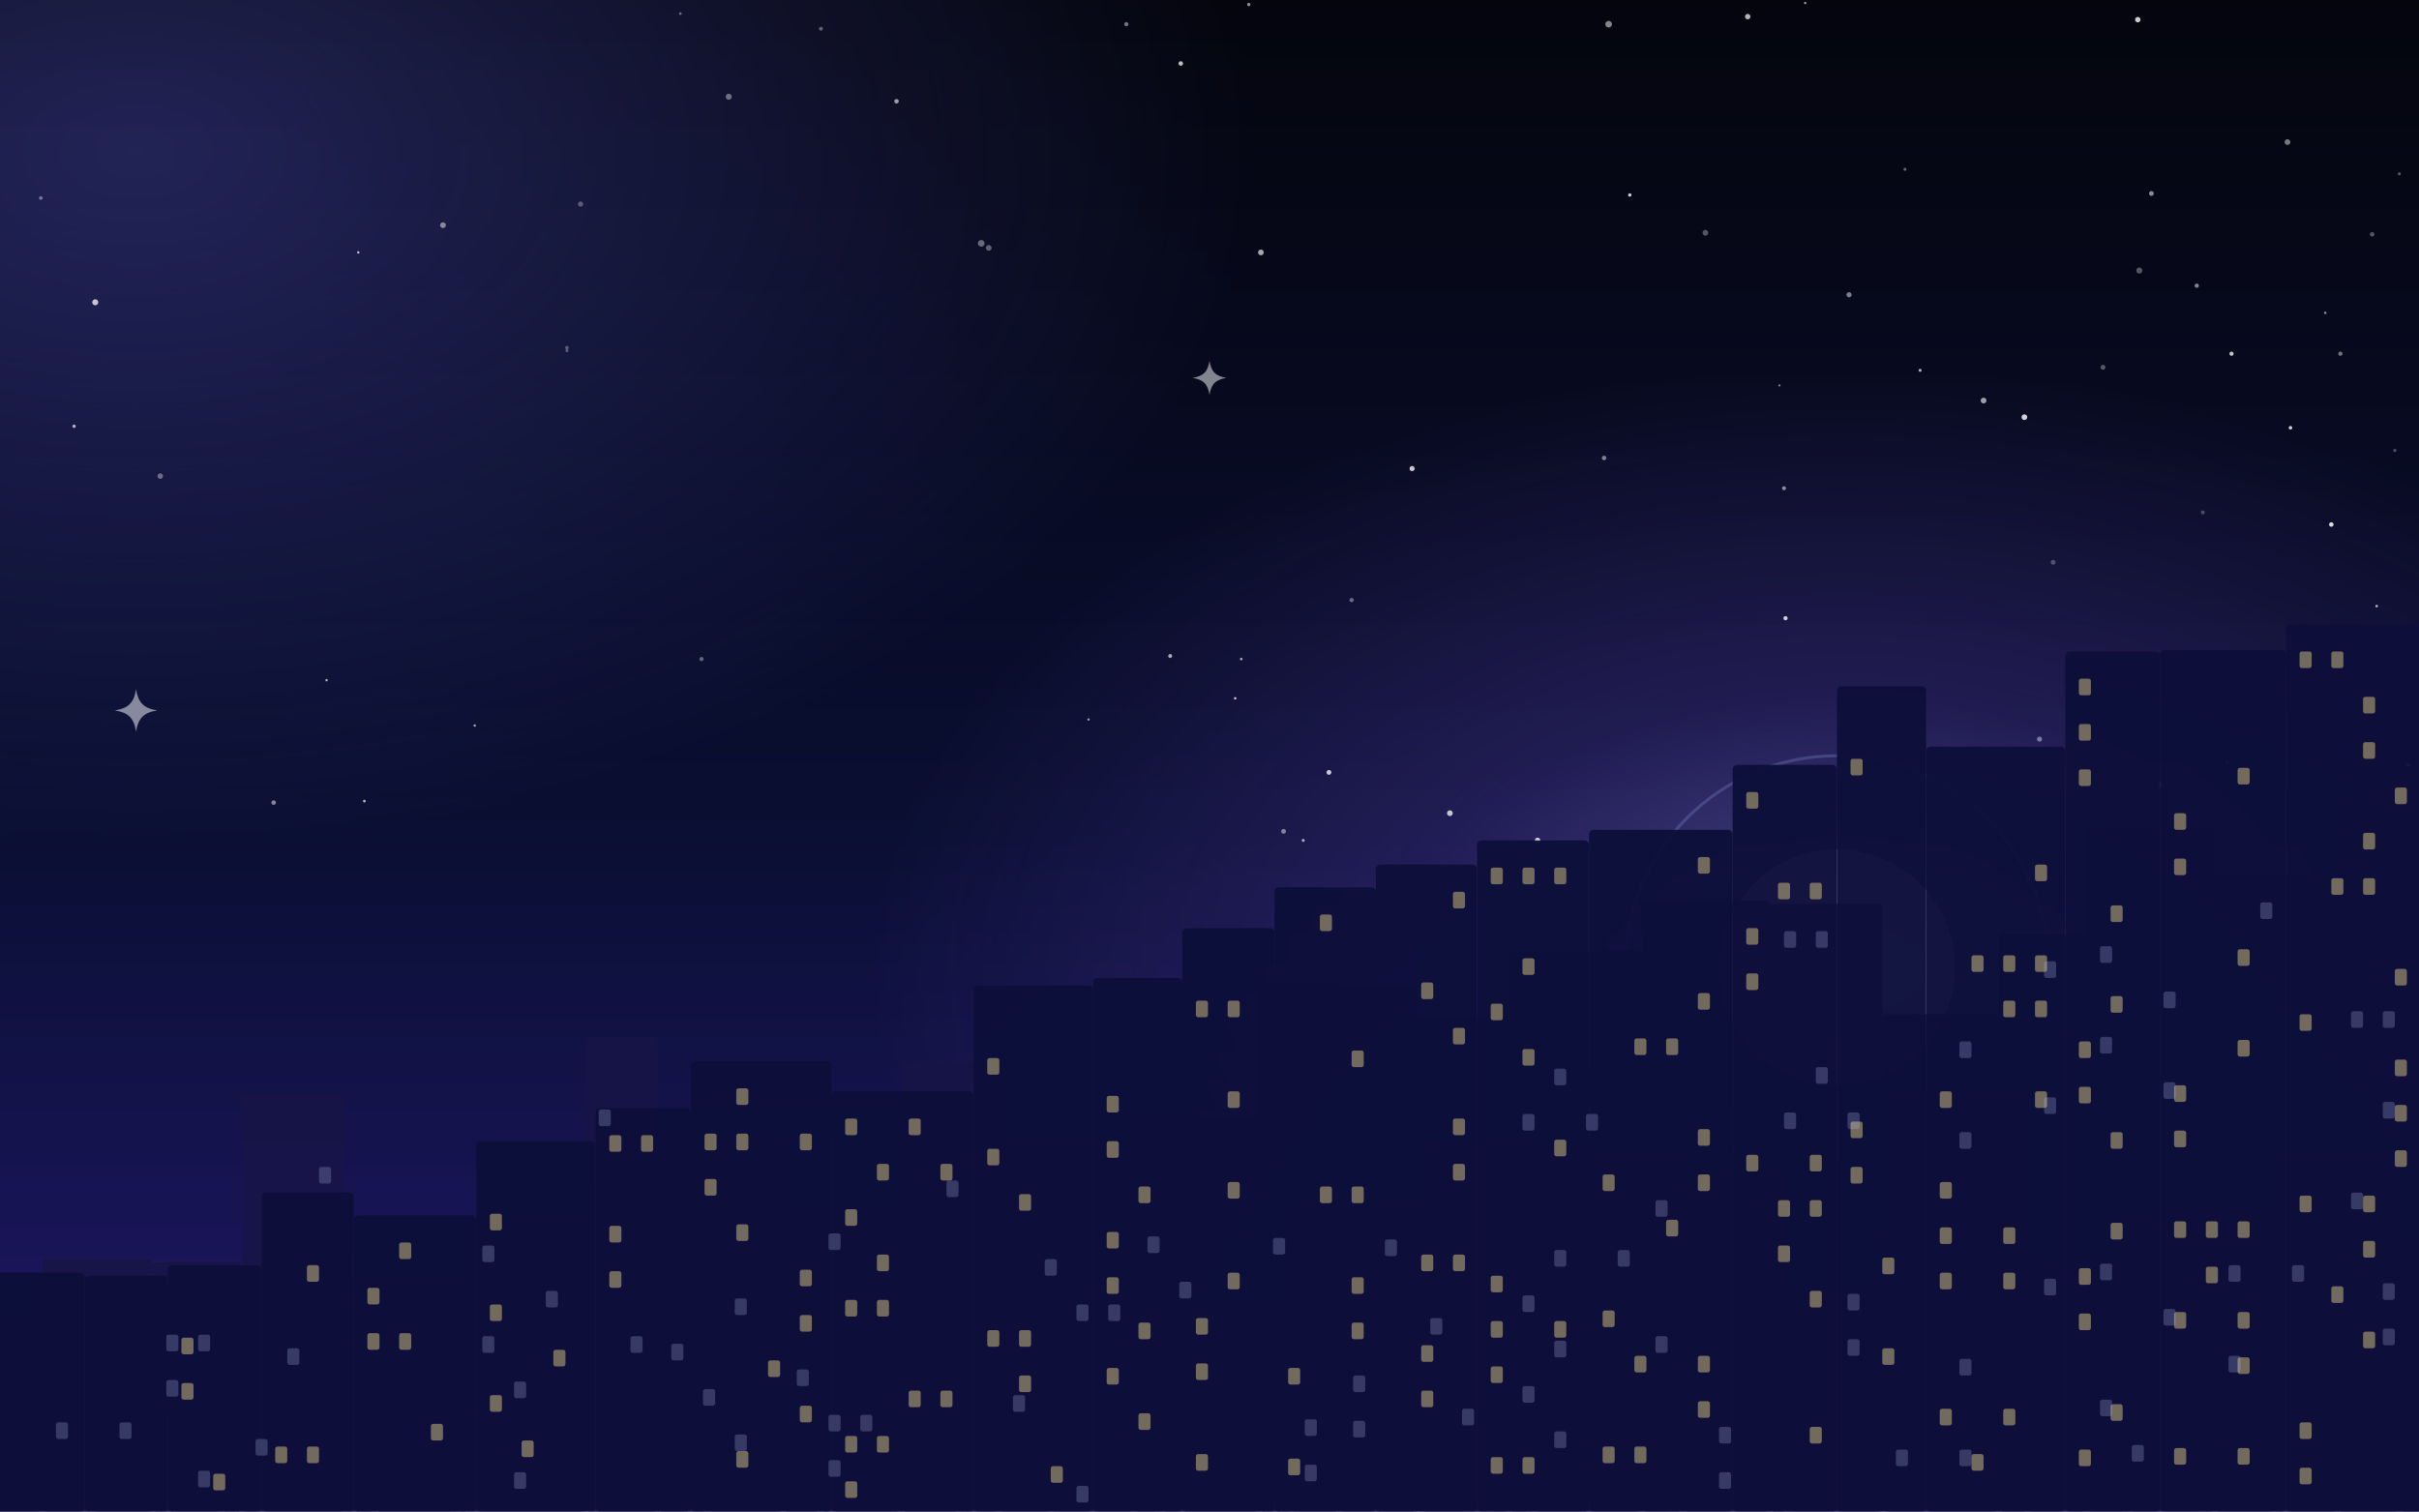
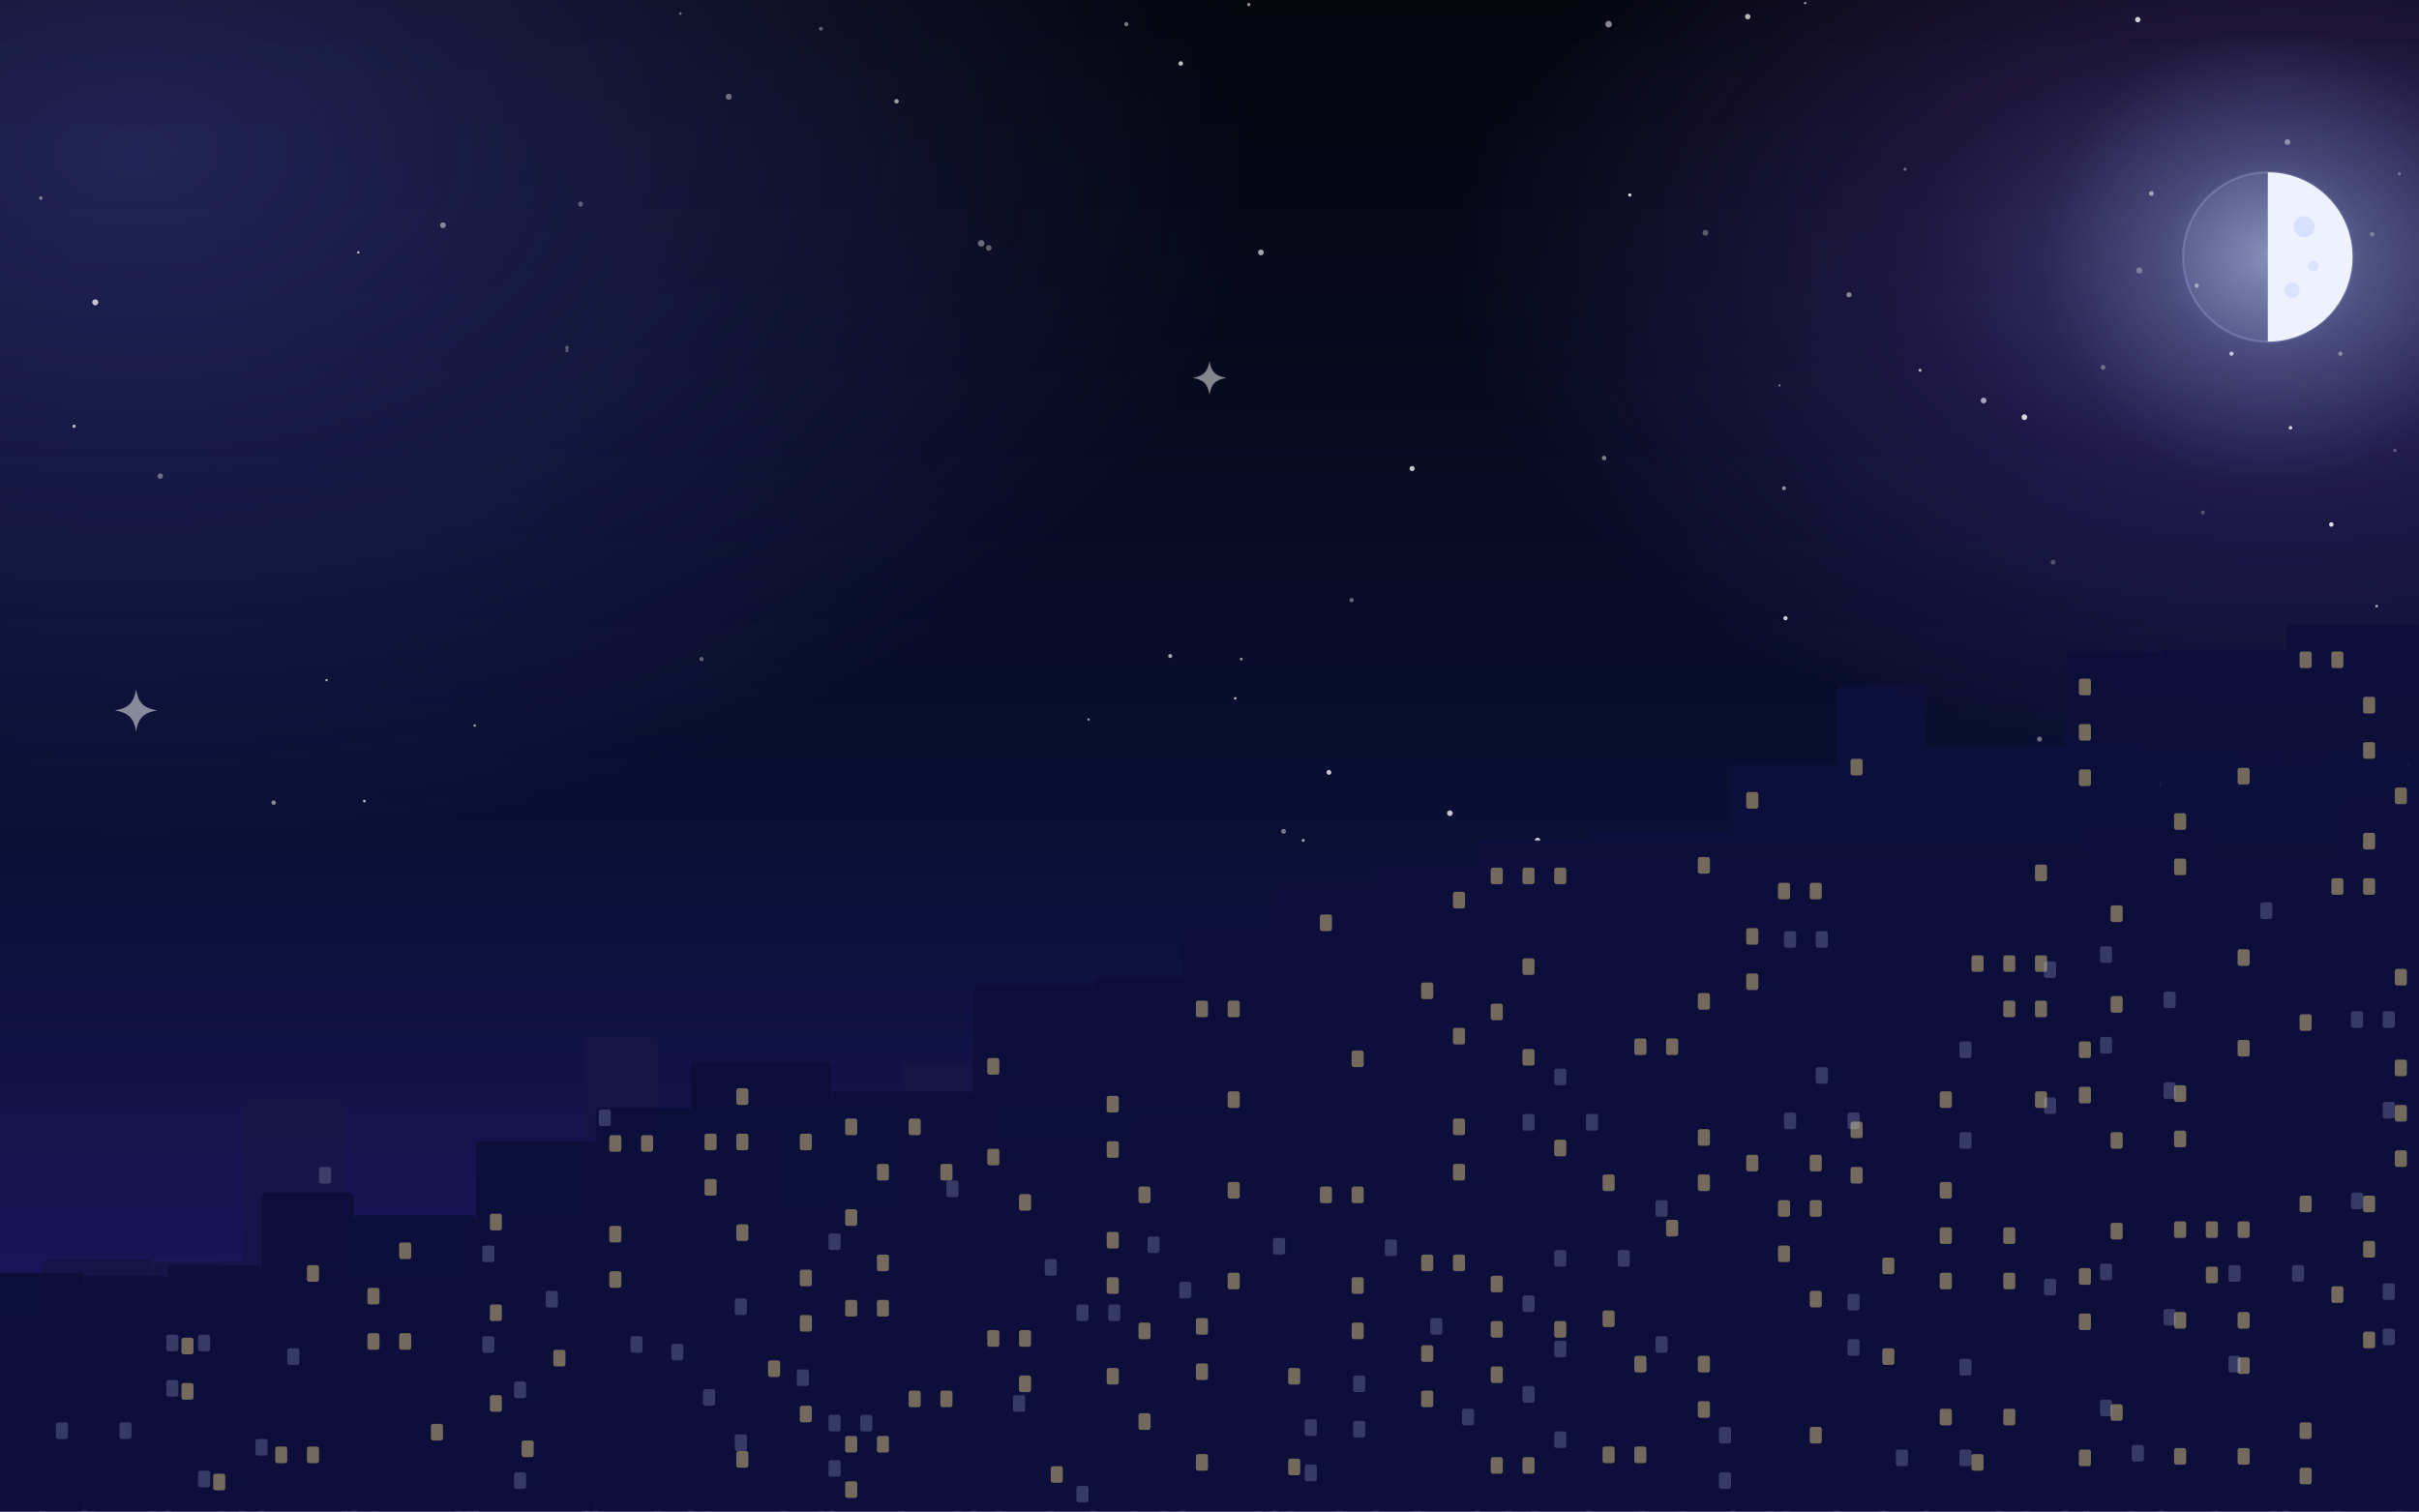
<svg xmlns="http://www.w3.org/2000/svg" viewBox="0 0 1600 1000" preserveAspectRatio="xMidYMax slice" role="img" aria-label="">
  <defs>
    <linearGradient id="sky" x1="0" y1="0" x2="0" y2="1">
      <stop offset="0" stop-color="#04050d" />
      <stop offset=".55" stop-color="#0a0f33" />
      <stop offset=".9" stop-color="#1c1660" />
      <stop offset="1" stop-color="#2a1b6e" />
    </linearGradient>
-     <radialGradient id="moon" cx="76%" cy="64%" r="40%">
+     <radialGradient id="moon" cx="94%" cy="17%" r="34%">
      <stop offset="0" stop-color="#a5b4fc" stop-opacity=".42" />
      <stop offset=".45" stop-color="#8b5cf6" stop-opacity=".18" />
      <stop offset="1" stop-color="#8b5cf6" stop-opacity="0" />
    </radialGradient>
    <radialGradient id="grn" cx="6%" cy="10%" r="46%">
      <stop offset="0" stop-color="#6366f1" stop-opacity=".30" />
      <stop offset="1" stop-color="#6366f1" stop-opacity="0" />
    </radialGradient>
    <linearGradient id="gl" x1="0" y1="0" x2="1" y2="0">
      <stop offset="0" stop-color="#a5b4fc" />
      <stop offset=".55" stop-color="#34d399" />
      <stop offset="1" stop-color="#fde68a" />
    </linearGradient>
    <filter id="b">
      <feGaussianBlur stdDeviation="9" />
    </filter>
    <path id="sp" d="M0-14C1.5-5 5-1.5 14 0 5 1.5 1.5 5 0 14-1.5 5-5 1.5-14 0-5-1.5-1.5-5 0-14Z" />
  </defs>
  <rect width="1600" height="1000" fill="url(#sky)" />
  <rect width="1600" height="1000" fill="url(#grn)" />
  <rect width="1600" height="1000" fill="url(#moon)" />
  <g fill="#fff">
    <circle cx="1064" cy="16" r="2.2" opacity="0.51" />
    <circle cx="464" cy="436" r="1.4" opacity="0.35" />
    <circle cx="649" cy="161" r="2.2" opacity="0.38" />
    <circle cx="781" cy="42" r="1.5" opacity="0.74" />
    <circle cx="63" cy="200" r="2.0" opacity="0.74" />
    <circle cx="745" cy="16" r="1.4" opacity="0.44" />
    <circle cx="817" cy="462" r="0.8" opacity="0.81" />
    <circle cx="1572" cy="401" r="0.9" opacity="0.65" />
    <circle cx="1017" cy="556" r="1.8" opacity="0.80" />
    <circle cx="1078" cy="129" r="1.1" opacity="0.82" />
    <circle cx="1391" cy="243" r="1.6" opacity="0.32" />
    <circle cx="1515" cy="283" r="1.2" opacity="0.79" />
    <circle cx="959" cy="538" r="1.9" opacity="0.75" />
    <circle cx="849" cy="550" r="1.6" opacity="0.45" />
    <circle cx="314" cy="480" r="0.8" opacity="0.63" />
    <circle cx="1156" cy="11" r="1.8" opacity="0.70" />
    <circle cx="1194" cy="2" r="0.8" opacity="0.60" />
    <circle cx="1453" cy="189" r="1.4" opacity="0.51" />
    <circle cx="774" cy="434" r="1.3" opacity="0.66" />
    <circle cx="1181" cy="409" r="1.4" opacity="0.79" />
    <circle cx="1538" cy="207" r="0.8" opacity="0.57" />
    <circle cx="1476" cy="234" r="1.4" opacity="0.75" />
    <circle cx="375" cy="230" r="1.2" opacity="0.30" />
    <circle cx="826" cy="3" r="1.1" opacity="0.56" />
    <circle cx="894" cy="397" r="1.4" opacity="0.38" />
    <circle cx="241" cy="530" r="0.9" opacity="0.70" />
    <circle cx="1457" cy="339" r="1.3" opacity="0.26" />
    <circle cx="862" cy="556" r="1.0" opacity="0.62" />
    <circle cx="720" cy="476" r="0.8" opacity="0.57" />
    <circle cx="821" cy="436" r="0.9" opacity="0.60" />
    <circle cx="1223" cy="195" r="1.7" opacity="0.48" />
    <circle cx="216" cy="450" r="0.8" opacity="0.66" />
    <circle cx="1569" cy="155" r="1.5" opacity="0.31" />
    <circle cx="1260" cy="112" r="1.0" opacity="0.39" />
    <circle cx="1128" cy="154" r="1.9" opacity="0.31" />
    <circle cx="1429" cy="519" r="2.0" opacity="0.30" />
    <circle cx="879" cy="511" r="1.6" opacity="0.77" />
    <circle cx="181" cy="531" r="1.5" opacity="0.49" />
    <circle cx="27" cy="131" r="1.2" opacity="0.40" />
    <circle cx="237" cy="167" r="0.8" opacity="0.73" />
    <circle cx="1349" cy="489" r="1.7" opacity="0.40" />
    <circle cx="49" cy="282" r="1.1" opacity="0.68" />
    <circle cx="1473" cy="504" r="0.8" opacity="0.58" />
    <circle cx="543" cy="19" r="1.3" opacity="0.34" />
    <circle cx="1270" cy="245" r="1.0" opacity="0.68" />
    <circle cx="934" cy="310" r="1.7" opacity="0.77" />
    <circle cx="482" cy="64" r="2.0" opacity="0.39" />
    <circle cx="1312" cy="265" r="1.9" opacity="0.61" />
    <circle cx="1587" cy="115" r="1.0" opacity="0.33" />
    <circle cx="654" cy="164" r="1.9" opacity="0.34" />
    <circle cx="593" cy="67" r="1.5" opacity="0.59" />
    <circle cx="1513" cy="94" r="1.9" opacity="0.46" />
    <circle cx="1593" cy="506" r="1.3" opacity="0.78" />
    <circle cx="1414" cy="13" r="1.8" opacity="0.79" />
    <circle cx="384" cy="135" r="1.7" opacity="0.30" />
    <circle cx="1423" cy="128" r="1.6" opacity="0.53" />
    <circle cx="1415" cy="179" r="2.0" opacity="0.32" />
    <circle cx="1180" cy="323" r="1.3" opacity="0.53" />
    <circle cx="834" cy="167" r="1.9" opacity="0.64" />
    <circle cx="375" cy="232" r="1.0" opacity="0.30" />
    <circle cx="106" cy="315" r="1.8" opacity="0.37" />
    <circle cx="1061" cy="303" r="1.5" opacity="0.47" />
    <circle cx="450" cy="9" r="0.9" opacity="0.38" />
    <circle cx="1177" cy="255" r="0.7" opacity="0.50" />
    <circle cx="1339" cy="276" r="1.9" opacity="0.81" />
    <circle cx="1548" cy="234" r="1.4" opacity="0.43" />
    <circle cx="1584" cy="298" r="1.1" opacity="0.27" />
    <circle cx="1542" cy="347" r="1.5" opacity="0.84" />
    <circle cx="1358" cy="372" r="1.6" opacity="0.26" />
    <circle cx="293" cy="149" r="1.9" opacity="0.48" />
  </g>
-   <circle cx="1215" cy="640" r="78" fill="#e0e7ff" opacity=".55" />
-   <circle cx="1215" cy="640" r="140" fill="none" stroke="#a5b4fc" stroke-opacity=".22" stroke-width="2" />
+   <defs>
+     <radialGradient id="mglow" cx="50%" cy="50%" r="50%">
+       <stop offset="0" stop-color="#c7d2fe" stop-opacity=".42" />
+       <stop offset=".45" stop-color="#a5b4fc" stop-opacity=".16" />
+       <stop offset="1" stop-color="#a5b4fc" stop-opacity="0" />
+     </radialGradient>
+     <mask id="cres" maskUnits="userSpaceOnUse" x="1380" y="50" width="240" height="240">
+       <rect x="1380" y="50" width="240" height="240" fill="#fff" />
+       <circle cx="1524" cy="156" r="48" fill="#000" />
+     </mask>
+   </defs>
+   <circle cx="1500" cy="170" r="150" fill="url(#mglow)" />
+   <circle cx="1500" cy="170" r="56" fill="#c7d2fe" opacity=".10" />
+   <circle cx="1500" cy="170" r="56" fill="none" stroke="#c7d2fe" stroke-opacity=".22" stroke-width="1.5" />
+   <path d="M1500 114A56 56 0 0 1 1500 226Z" fill="#eef2ff" />
+   <circle cx="1524" cy="150" r="7" fill="#c7d2fe" opacity=".55" />
+   <circle cx="1516" cy="192" r="5" fill="#c7d2fe" opacity=".5" />
+   <circle cx="1530" cy="176" r="3.5" fill="#c7d2fe" opacity=".5" />
  <g fill="#fff">
    <use href="#sp" x="90" y="470" opacity=".5" />
    <use href="#sp" x="800" y="250" opacity=".5" transform="translate(800 250) scale(.8) translate(-800 -250)" />
  </g>
  <g fill="#1e1b4b" opacity=".75">
    <rect x="-20" y="846" width="81" height="154" rx="3" />
    <rect x="61" y="834" width="86" height="166" rx="3" />
    <rect x="147" y="837" width="101" height="163" rx="3" />
    <rect x="248" y="833" width="55" height="167" rx="3" />
    <rect x="303" y="842" width="86" height="158" rx="3" />
    <rect x="389" y="782" width="79" height="218" rx="3" />
    <rect x="468" y="803" width="75" height="197" rx="3" />
    <rect x="543" y="870" width="91" height="130" rx="3" />
    <rect x="634" y="850" width="61" height="150" rx="3" />
    <rect x="695" y="832" width="74" height="168" rx="3" />
    <rect x="769" y="864" width="85" height="136" rx="3" />
    <rect x="854" y="797" width="86" height="203" rx="3" />
    <rect x="940" y="755" width="75" height="245" rx="3" />
    <rect x="1015" y="762" width="98" height="238" rx="3" />
    <rect x="1113" y="777" width="69" height="223" rx="3" />
    <rect x="1182" y="853" width="65" height="147" rx="3" />
    <rect x="1247" y="721" width="94" height="279" rx="3" />
    <rect x="1341" y="832" width="68" height="168" rx="3" />
    <rect x="1409" y="801" width="95" height="199" rx="3" />
    <rect x="1504" y="764" width="83" height="236" rx="3" />
    <rect x="1587" y="821" width="101" height="179" rx="3" />
  </g>
  <g fill="#161446" opacity=".85">
    <rect x="-20" y="870" width="48" height="130" rx="3" />
    <rect x="28" y="833" width="73" height="167" rx="3" />
    <rect x="101" y="835" width="59" height="165" rx="3" />
    <rect x="160" y="724" width="68" height="276" rx="3" />
    <rect x="228" y="846" width="82" height="154" rx="3" />
    <rect x="310" y="806" width="77" height="194" rx="3" />
    <rect x="387" y="686" width="48" height="314" rx="3" />
    <rect x="435" y="751" width="83" height="249" rx="3" />
    <rect x="518" y="798" width="78" height="202" rx="3" />
    <rect x="596" y="703" width="65" height="297" rx="3" />
    <rect x="661" y="755" width="89" height="245" rx="3" />
    <rect x="750" y="740" width="83" height="260" rx="3" />
    <rect x="833" y="651" width="53" height="349" rx="3" />
    <rect x="886" y="652" width="51" height="348" rx="3" />
    <rect x="937" y="674" width="61" height="326" rx="3" />
    <rect x="998" y="629" width="88" height="371" rx="3" />
    <rect x="1086" y="596" width="85" height="404" rx="3" />
    <rect x="1171" y="598" width="74" height="402" rx="3" />
    <rect x="1245" y="671" width="77" height="329" rx="3" />
    <rect x="1322" y="618" width="58" height="382" rx="3" />
    <rect x="1380" y="548" width="85" height="452" rx="3" />
    <rect x="1465" y="579" width="81" height="421" rx="3" />
    <rect x="1546" y="531" width="59" height="469" rx="3" />
    <rect x="1605" y="595" width="53" height="405" rx="3" />
  </g>
  <g fill="#0d0f3a" opacity=".95">
    <rect x="-20" y="842" width="76" height="158" rx="3" />
    <rect x="56" y="844" width="55" height="156" rx="3" />
    <rect x="111" y="837" width="62" height="163" rx="3" />
    <rect x="173" y="789" width="61" height="211" rx="3" />
    <rect x="234" y="804" width="81" height="196" rx="3" />
    <rect x="315" y="755" width="79" height="245" rx="3" />
    <rect x="394" y="733" width="63" height="267" rx="3" />
    <rect x="457" y="702" width="93" height="298" rx="3" />
    <rect x="550" y="722" width="94" height="278" rx="3" />
    <rect x="644" y="652" width="79" height="348" rx="3" />
    <rect x="723" y="647" width="59" height="353" rx="3" />
    <rect x="782" y="614" width="61" height="386" rx="3" />
    <rect x="843" y="587" width="67" height="413" rx="3" />
    <rect x="910" y="572" width="67" height="428" rx="3" />
    <rect x="977" y="556" width="74" height="444" rx="3" />
    <rect x="1051" y="549" width="95" height="451" rx="3" />
    <rect x="1146" y="506" width="69" height="494" rx="3" />
    <rect x="1215" y="454" width="59" height="546" rx="3" />
    <rect x="1274" y="494" width="92" height="506" rx="3" />
    <rect x="1366" y="431" width="63" height="569" rx="3" />
    <rect x="1429" y="430" width="83" height="570" rx="3" />
    <rect x="1512" y="413" width="90" height="587" rx="3" />
    <rect x="1602" y="347" width="63" height="653" rx="3" />
  </g>
  <g fill="#fde68a" opacity="0.42">
    <rect x="120" y="885" width="8" height="11" rx="1.5" />
    <rect x="120" y="915" width="8" height="11" rx="1.5" />
    <rect x="141" y="975" width="8" height="11" rx="1.5" />
    <rect x="203" y="837" width="8" height="11" rx="1.5" />
    <rect x="182" y="957" width="8" height="11" rx="1.5" />
    <rect x="203" y="957" width="8" height="11" rx="1.5" />
    <rect x="264" y="822" width="8" height="11" rx="1.5" />
    <rect x="243" y="852" width="8" height="11" rx="1.5" />
    <rect x="243" y="882" width="8" height="11" rx="1.5" />
    <rect x="264" y="882" width="8" height="11" rx="1.5" />
    <rect x="285" y="942" width="8" height="11" rx="1.5" />
    <rect x="324" y="803" width="8" height="11" rx="1.5" />
    <rect x="324" y="863" width="8" height="11" rx="1.5" />
    <rect x="366" y="893" width="8" height="11" rx="1.5" />
    <rect x="324" y="923" width="8" height="11" rx="1.5" />
    <rect x="345" y="953" width="8" height="11" rx="1.5" />
    <rect x="403" y="751" width="8" height="11" rx="1.5" />
    <rect x="424" y="751" width="8" height="11" rx="1.5" />
    <rect x="403" y="811" width="8" height="11" rx="1.5" />
    <rect x="403" y="841" width="8" height="11" rx="1.5" />
    <rect x="487" y="720" width="8" height="11" rx="1.5" />
    <rect x="466" y="750" width="8" height="11" rx="1.5" />
    <rect x="487" y="750" width="8" height="11" rx="1.5" />
    <rect x="529" y="750" width="8" height="11" rx="1.5" />
    <rect x="466" y="780" width="8" height="11" rx="1.5" />
    <rect x="487" y="810" width="8" height="11" rx="1.5" />
    <rect x="529" y="840" width="8" height="11" rx="1.5" />
    <rect x="529" y="870" width="8" height="11" rx="1.5" />
    <rect x="508" y="900" width="8" height="11" rx="1.5" />
    <rect x="529" y="930" width="8" height="11" rx="1.5" />
    <rect x="487" y="960" width="8" height="11" rx="1.5" />
    <rect x="559" y="740" width="8" height="11" rx="1.5" />
    <rect x="601" y="740" width="8" height="11" rx="1.5" />
    <rect x="580" y="770" width="8" height="11" rx="1.5" />
    <rect x="622" y="770" width="8" height="11" rx="1.5" />
    <rect x="559" y="800" width="8" height="11" rx="1.5" />
    <rect x="580" y="830" width="8" height="11" rx="1.5" />
    <rect x="559" y="860" width="8" height="11" rx="1.5" />
    <rect x="580" y="860" width="8" height="11" rx="1.5" />
    <rect x="601" y="920" width="8" height="11" rx="1.5" />
    <rect x="622" y="920" width="8" height="11" rx="1.5" />
    <rect x="559" y="950" width="8" height="11" rx="1.5" />
    <rect x="580" y="950" width="8" height="11" rx="1.5" />
    <rect x="559" y="980" width="8" height="11" rx="1.5" />
    <rect x="653" y="700" width="8" height="11" rx="1.5" />
    <rect x="653" y="760" width="8" height="11" rx="1.5" />
    <rect x="674" y="790" width="8" height="11" rx="1.5" />
    <rect x="653" y="880" width="8" height="11" rx="1.5" />
    <rect x="674" y="880" width="8" height="11" rx="1.5" />
    <rect x="674" y="910" width="8" height="11" rx="1.5" />
    <rect x="695" y="970" width="8" height="11" rx="1.5" />
    <rect x="732" y="725" width="8" height="11" rx="1.5" />
    <rect x="732" y="755" width="8" height="11" rx="1.5" />
    <rect x="753" y="785" width="8" height="11" rx="1.5" />
    <rect x="732" y="815" width="8" height="11" rx="1.5" />
    <rect x="732" y="845" width="8" height="11" rx="1.5" />
    <rect x="753" y="875" width="8" height="11" rx="1.5" />
    <rect x="732" y="905" width="8" height="11" rx="1.5" />
    <rect x="753" y="935" width="8" height="11" rx="1.5" />
    <rect x="791" y="662" width="8" height="11" rx="1.5" />
    <rect x="812" y="662" width="8" height="11" rx="1.5" />
    <rect x="812" y="722" width="8" height="11" rx="1.5" />
    <rect x="812" y="782" width="8" height="11" rx="1.5" />
    <rect x="812" y="842" width="8" height="11" rx="1.5" />
    <rect x="791" y="872" width="8" height="11" rx="1.5" />
    <rect x="791" y="902" width="8" height="11" rx="1.5" />
    <rect x="791" y="962" width="8" height="11" rx="1.5" />
    <rect x="873" y="605" width="8" height="11" rx="1.5" />
    <rect x="894" y="695" width="8" height="11" rx="1.5" />
    <rect x="873" y="785" width="8" height="11" rx="1.5" />
    <rect x="894" y="785" width="8" height="11" rx="1.5" />
    <rect x="894" y="845" width="8" height="11" rx="1.5" />
    <rect x="894" y="875" width="8" height="11" rx="1.5" />
    <rect x="852" y="905" width="8" height="11" rx="1.5" />
    <rect x="852" y="965" width="8" height="11" rx="1.5" />
    <rect x="961" y="590" width="8" height="11" rx="1.5" />
    <rect x="940" y="650" width="8" height="11" rx="1.5" />
    <rect x="961" y="680" width="8" height="11" rx="1.5" />
    <rect x="961" y="740" width="8" height="11" rx="1.5" />
    <rect x="961" y="770" width="8" height="11" rx="1.5" />
    <rect x="940" y="830" width="8" height="11" rx="1.5" />
    <rect x="961" y="830" width="8" height="11" rx="1.5" />
    <rect x="940" y="890" width="8" height="11" rx="1.5" />
    <rect x="940" y="920" width="8" height="11" rx="1.5" />
    <rect x="986" y="574" width="8" height="11" rx="1.5" />
    <rect x="1007" y="574" width="8" height="11" rx="1.5" />
    <rect x="1028" y="574" width="8" height="11" rx="1.5" />
    <rect x="1007" y="634" width="8" height="11" rx="1.5" />
    <rect x="986" y="664" width="8" height="11" rx="1.5" />
    <rect x="1007" y="694" width="8" height="11" rx="1.5" />
    <rect x="1028" y="754" width="8" height="11" rx="1.5" />
    <rect x="986" y="844" width="8" height="11" rx="1.5" />
    <rect x="986" y="874" width="8" height="11" rx="1.5" />
    <rect x="1028" y="874" width="8" height="11" rx="1.5" />
    <rect x="986" y="904" width="8" height="11" rx="1.5" />
    <rect x="986" y="964" width="8" height="11" rx="1.5" />
    <rect x="1007" y="964" width="8" height="11" rx="1.5" />
    <rect x="1123" y="567" width="8" height="11" rx="1.5" />
    <rect x="1123" y="657" width="8" height="11" rx="1.5" />
    <rect x="1081" y="687" width="8" height="11" rx="1.5" />
    <rect x="1102" y="687" width="8" height="11" rx="1.5" />
    <rect x="1123" y="747" width="8" height="11" rx="1.5" />
    <rect x="1060" y="777" width="8" height="11" rx="1.5" />
    <rect x="1123" y="777" width="8" height="11" rx="1.5" />
    <rect x="1102" y="807" width="8" height="11" rx="1.5" />
    <rect x="1060" y="867" width="8" height="11" rx="1.5" />
    <rect x="1081" y="897" width="8" height="11" rx="1.5" />
    <rect x="1123" y="897" width="8" height="11" rx="1.5" />
    <rect x="1123" y="927" width="8" height="11" rx="1.5" />
    <rect x="1060" y="957" width="8" height="11" rx="1.5" />
    <rect x="1081" y="957" width="8" height="11" rx="1.5" />
    <rect x="1155" y="524" width="8" height="11" rx="1.5" />
    <rect x="1176" y="584" width="8" height="11" rx="1.5" />
    <rect x="1197" y="584" width="8" height="11" rx="1.5" />
    <rect x="1155" y="614" width="8" height="11" rx="1.5" />
    <rect x="1155" y="644" width="8" height="11" rx="1.5" />
    <rect x="1155" y="764" width="8" height="11" rx="1.5" />
    <rect x="1197" y="764" width="8" height="11" rx="1.5" />
    <rect x="1176" y="794" width="8" height="11" rx="1.5" />
    <rect x="1197" y="794" width="8" height="11" rx="1.5" />
    <rect x="1176" y="824" width="8" height="11" rx="1.5" />
    <rect x="1197" y="854" width="8" height="11" rx="1.5" />
    <rect x="1197" y="944" width="8" height="11" rx="1.5" />
    <rect x="1224" y="502" width="8" height="11" rx="1.5" />
    <rect x="1224" y="742" width="8" height="11" rx="1.5" />
    <rect x="1224" y="772" width="8" height="11" rx="1.5" />
    <rect x="1245" y="832" width="8" height="11" rx="1.5" />
    <rect x="1245" y="892" width="8" height="11" rx="1.5" />
    <rect x="1346" y="572" width="8" height="11" rx="1.5" />
    <rect x="1304" y="632" width="8" height="11" rx="1.5" />
    <rect x="1325" y="632" width="8" height="11" rx="1.5" />
    <rect x="1346" y="632" width="8" height="11" rx="1.5" />
    <rect x="1325" y="662" width="8" height="11" rx="1.5" />
    <rect x="1346" y="662" width="8" height="11" rx="1.5" />
    <rect x="1283" y="722" width="8" height="11" rx="1.5" />
    <rect x="1346" y="722" width="8" height="11" rx="1.5" />
    <rect x="1283" y="782" width="8" height="11" rx="1.5" />
    <rect x="1283" y="812" width="8" height="11" rx="1.5" />
    <rect x="1325" y="812" width="8" height="11" rx="1.5" />
    <rect x="1283" y="842" width="8" height="11" rx="1.5" />
    <rect x="1325" y="842" width="8" height="11" rx="1.5" />
    <rect x="1283" y="932" width="8" height="11" rx="1.5" />
    <rect x="1325" y="932" width="8" height="11" rx="1.5" />
    <rect x="1304" y="962" width="8" height="11" rx="1.5" />
    <rect x="1375" y="449" width="8" height="11" rx="1.5" />
    <rect x="1375" y="479" width="8" height="11" rx="1.5" />
    <rect x="1375" y="509" width="8" height="11" rx="1.5" />
    <rect x="1396" y="599" width="8" height="11" rx="1.5" />
    <rect x="1396" y="659" width="8" height="11" rx="1.5" />
    <rect x="1375" y="689" width="8" height="11" rx="1.5" />
    <rect x="1375" y="719" width="8" height="11" rx="1.5" />
    <rect x="1396" y="749" width="8" height="11" rx="1.5" />
    <rect x="1396" y="809" width="8" height="11" rx="1.5" />
    <rect x="1375" y="839" width="8" height="11" rx="1.5" />
    <rect x="1375" y="869" width="8" height="11" rx="1.5" />
    <rect x="1396" y="929" width="8" height="11" rx="1.5" />
    <rect x="1375" y="959" width="8" height="11" rx="1.5" />
    <rect x="1480" y="508" width="8" height="11" rx="1.5" />
    <rect x="1438" y="538" width="8" height="11" rx="1.5" />
    <rect x="1438" y="568" width="8" height="11" rx="1.5" />
    <rect x="1480" y="628" width="8" height="11" rx="1.5" />
    <rect x="1480" y="688" width="8" height="11" rx="1.5" />
    <rect x="1438" y="718" width="8" height="11" rx="1.5" />
    <rect x="1438" y="748" width="8" height="11" rx="1.5" />
    <rect x="1438" y="808" width="8" height="11" rx="1.5" />
    <rect x="1459" y="808" width="8" height="11" rx="1.5" />
    <rect x="1480" y="808" width="8" height="11" rx="1.5" />
    <rect x="1459" y="838" width="8" height="11" rx="1.5" />
    <rect x="1438" y="868" width="8" height="11" rx="1.5" />
    <rect x="1480" y="868" width="8" height="11" rx="1.5" />
    <rect x="1480" y="898" width="8" height="11" rx="1.5" />
    <rect x="1438" y="958" width="8" height="11" rx="1.5" />
    <rect x="1480" y="958" width="8" height="11" rx="1.5" />
    <rect x="1521" y="431" width="8" height="11" rx="1.5" />
    <rect x="1542" y="431" width="8" height="11" rx="1.5" />
    <rect x="1563" y="461" width="8" height="11" rx="1.5" />
    <rect x="1563" y="491" width="8" height="11" rx="1.5" />
    <rect x="1584" y="521" width="8" height="11" rx="1.5" />
    <rect x="1563" y="551" width="8" height="11" rx="1.5" />
    <rect x="1542" y="581" width="8" height="11" rx="1.5" />
    <rect x="1563" y="581" width="8" height="11" rx="1.5" />
    <rect x="1584" y="641" width="8" height="11" rx="1.5" />
    <rect x="1521" y="671" width="8" height="11" rx="1.5" />
    <rect x="1584" y="701" width="8" height="11" rx="1.5" />
    <rect x="1584" y="731" width="8" height="11" rx="1.5" />
    <rect x="1584" y="761" width="8" height="11" rx="1.5" />
    <rect x="1521" y="791" width="8" height="11" rx="1.5" />
    <rect x="1563" y="791" width="8" height="11" rx="1.5" />
    <rect x="1563" y="821" width="8" height="11" rx="1.5" />
    <rect x="1542" y="851" width="8" height="11" rx="1.5" />
    <rect x="1563" y="881" width="8" height="11" rx="1.5" />
    <rect x="1521" y="941" width="8" height="11" rx="1.5" />
    <rect x="1521" y="971" width="8" height="11" rx="1.5" />
    <rect x="1632" y="455" width="8" height="11" rx="1.5" />
    <rect x="1632" y="485" width="8" height="11" rx="1.5" />
    <rect x="1632" y="515" width="8" height="11" rx="1.5" />
    <rect x="1632" y="545" width="8" height="11" rx="1.5" />
    <rect x="1611" y="725" width="8" height="11" rx="1.5" />
    <rect x="1611" y="815" width="8" height="11" rx="1.5" />
    <rect x="1632" y="875" width="8" height="11" rx="1.5" />
    <rect x="1611" y="905" width="8" height="11" rx="1.5" />
    <rect x="1632" y="935" width="8" height="11" rx="1.5" />
    <rect x="1611" y="965" width="8" height="11" rx="1.5" />
  </g>
  <g fill="#c7d2fe" opacity="0.22">
    <rect x="37" y="941" width="8" height="11" rx="1.5" />
    <rect x="79" y="941" width="8" height="11" rx="1.5" />
    <rect x="110" y="883" width="8" height="11" rx="1.5" />
    <rect x="131" y="883" width="8" height="11" rx="1.5" />
    <rect x="110" y="913" width="8" height="11" rx="1.5" />
    <rect x="131" y="973" width="8" height="11" rx="1.5" />
    <rect x="211" y="772" width="8" height="11" rx="1.5" />
    <rect x="190" y="892" width="8" height="11" rx="1.5" />
    <rect x="169" y="952" width="8" height="11" rx="1.5" />
    <rect x="319" y="824" width="8" height="11" rx="1.5" />
    <rect x="361" y="854" width="8" height="11" rx="1.5" />
    <rect x="319" y="884" width="8" height="11" rx="1.5" />
    <rect x="340" y="914" width="8" height="11" rx="1.5" />
    <rect x="340" y="974" width="8" height="11" rx="1.5" />
    <rect x="396" y="734" width="8" height="11" rx="1.5" />
    <rect x="417" y="884" width="8" height="11" rx="1.5" />
    <rect x="486" y="859" width="8" height="11" rx="1.5" />
    <rect x="444" y="889" width="8" height="11" rx="1.5" />
    <rect x="465" y="919" width="8" height="11" rx="1.5" />
    <rect x="486" y="949" width="8" height="11" rx="1.5" />
    <rect x="548" y="816" width="8" height="11" rx="1.5" />
    <rect x="527" y="906" width="8" height="11" rx="1.5" />
    <rect x="548" y="936" width="8" height="11" rx="1.5" />
    <rect x="569" y="936" width="8" height="11" rx="1.5" />
    <rect x="548" y="966" width="8" height="11" rx="1.5" />
    <rect x="626" y="781" width="8" height="11" rx="1.5" />
    <rect x="691" y="833" width="8" height="11" rx="1.5" />
    <rect x="712" y="863" width="8" height="11" rx="1.5" />
    <rect x="733" y="863" width="8" height="11" rx="1.5" />
    <rect x="670" y="923" width="8" height="11" rx="1.5" />
    <rect x="712" y="983" width="8" height="11" rx="1.5" />
    <rect x="759" y="818" width="8" height="11" rx="1.5" />
    <rect x="780" y="848" width="8" height="11" rx="1.5" />
    <rect x="842" y="819" width="8" height="11" rx="1.5" />
    <rect x="863" y="939" width="8" height="11" rx="1.5" />
    <rect x="863" y="969" width="8" height="11" rx="1.5" />
    <rect x="916" y="820" width="8" height="11" rx="1.5" />
    <rect x="895" y="910" width="8" height="11" rx="1.5" />
    <rect x="895" y="940" width="8" height="11" rx="1.5" />
    <rect x="946" y="872" width="8" height="11" rx="1.5" />
    <rect x="967" y="932" width="8" height="11" rx="1.5" />
    <rect x="1028" y="707" width="8" height="11" rx="1.5" />
    <rect x="1007" y="737" width="8" height="11" rx="1.5" />
    <rect x="1049" y="737" width="8" height="11" rx="1.5" />
    <rect x="1028" y="827" width="8" height="11" rx="1.5" />
    <rect x="1070" y="827" width="8" height="11" rx="1.5" />
    <rect x="1007" y="857" width="8" height="11" rx="1.5" />
    <rect x="1028" y="887" width="8" height="11" rx="1.5" />
    <rect x="1007" y="917" width="8" height="11" rx="1.5" />
    <rect x="1028" y="947" width="8" height="11" rx="1.5" />
    <rect x="1095" y="794" width="8" height="11" rx="1.5" />
    <rect x="1095" y="884" width="8" height="11" rx="1.5" />
    <rect x="1137" y="944" width="8" height="11" rx="1.5" />
    <rect x="1137" y="974" width="8" height="11" rx="1.5" />
    <rect x="1180" y="616" width="8" height="11" rx="1.5" />
    <rect x="1201" y="616" width="8" height="11" rx="1.5" />
    <rect x="1201" y="706" width="8" height="11" rx="1.5" />
    <rect x="1180" y="736" width="8" height="11" rx="1.5" />
    <rect x="1222" y="736" width="8" height="11" rx="1.5" />
    <rect x="1222" y="856" width="8" height="11" rx="1.5" />
    <rect x="1222" y="886" width="8" height="11" rx="1.5" />
    <rect x="1296" y="689" width="8" height="11" rx="1.5" />
    <rect x="1296" y="749" width="8" height="11" rx="1.5" />
    <rect x="1296" y="899" width="8" height="11" rx="1.5" />
    <rect x="1254" y="959" width="8" height="11" rx="1.5" />
    <rect x="1296" y="959" width="8" height="11" rx="1.5" />
    <rect x="1352" y="636" width="8" height="11" rx="1.5" />
    <rect x="1352" y="726" width="8" height="11" rx="1.5" />
    <rect x="1352" y="846" width="8" height="11" rx="1.5" />
    <rect x="1389" y="626" width="8" height="11" rx="1.5" />
    <rect x="1431" y="656" width="8" height="11" rx="1.5" />
    <rect x="1389" y="686" width="8" height="11" rx="1.5" />
    <rect x="1431" y="716" width="8" height="11" rx="1.5" />
    <rect x="1389" y="836" width="8" height="11" rx="1.5" />
    <rect x="1431" y="866" width="8" height="11" rx="1.5" />
    <rect x="1389" y="926" width="8" height="11" rx="1.5" />
    <rect x="1410" y="956" width="8" height="11" rx="1.5" />
    <rect x="1495" y="597" width="8" height="11" rx="1.5" />
    <rect x="1474" y="837" width="8" height="11" rx="1.5" />
    <rect x="1516" y="837" width="8" height="11" rx="1.5" />
    <rect x="1474" y="897" width="8" height="11" rx="1.5" />
    <rect x="1555" y="669" width="8" height="11" rx="1.5" />
    <rect x="1576" y="669" width="8" height="11" rx="1.5" />
    <rect x="1576" y="729" width="8" height="11" rx="1.5" />
    <rect x="1555" y="789" width="8" height="11" rx="1.5" />
    <rect x="1576" y="849" width="8" height="11" rx="1.5" />
    <rect x="1576" y="879" width="8" height="11" rx="1.5" />
    <rect x="1614" y="613" width="8" height="11" rx="1.5" />
    <rect x="1635" y="613" width="8" height="11" rx="1.5" />
    <rect x="1635" y="643" width="8" height="11" rx="1.5" />
    <rect x="1635" y="733" width="8" height="11" rx="1.5" />
    <rect x="1614" y="763" width="8" height="11" rx="1.5" />
  </g>
</svg>
